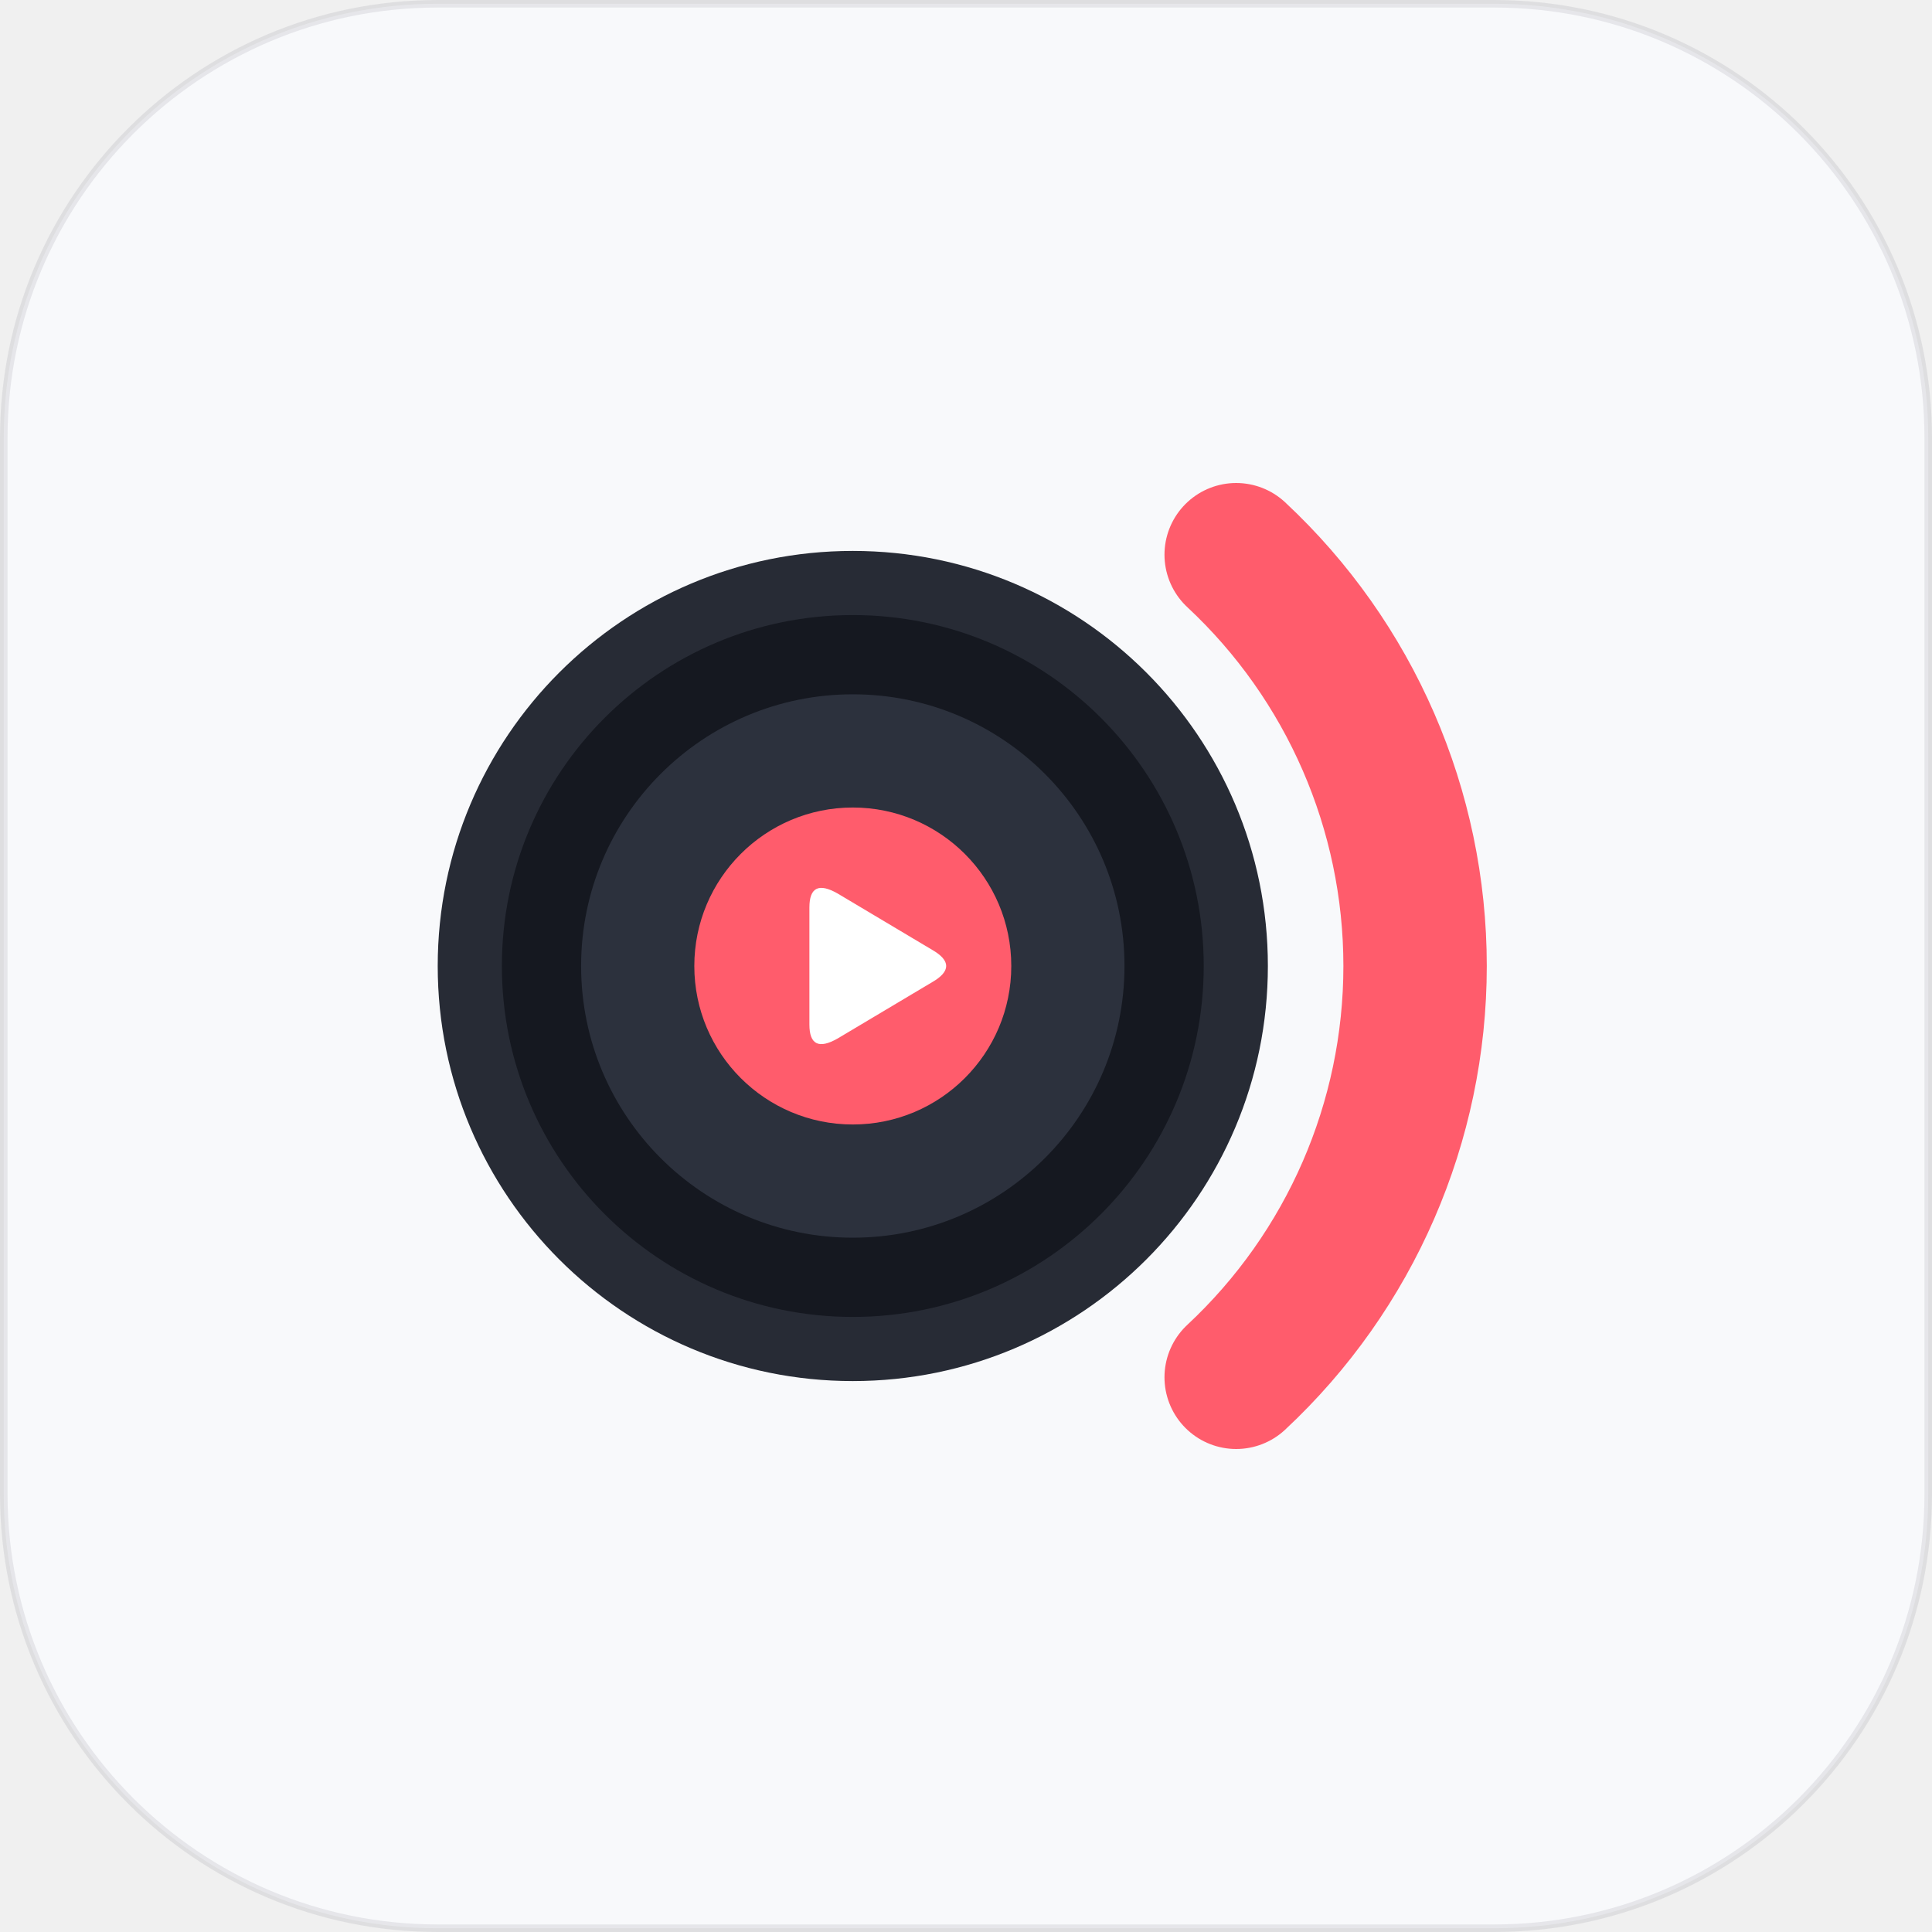
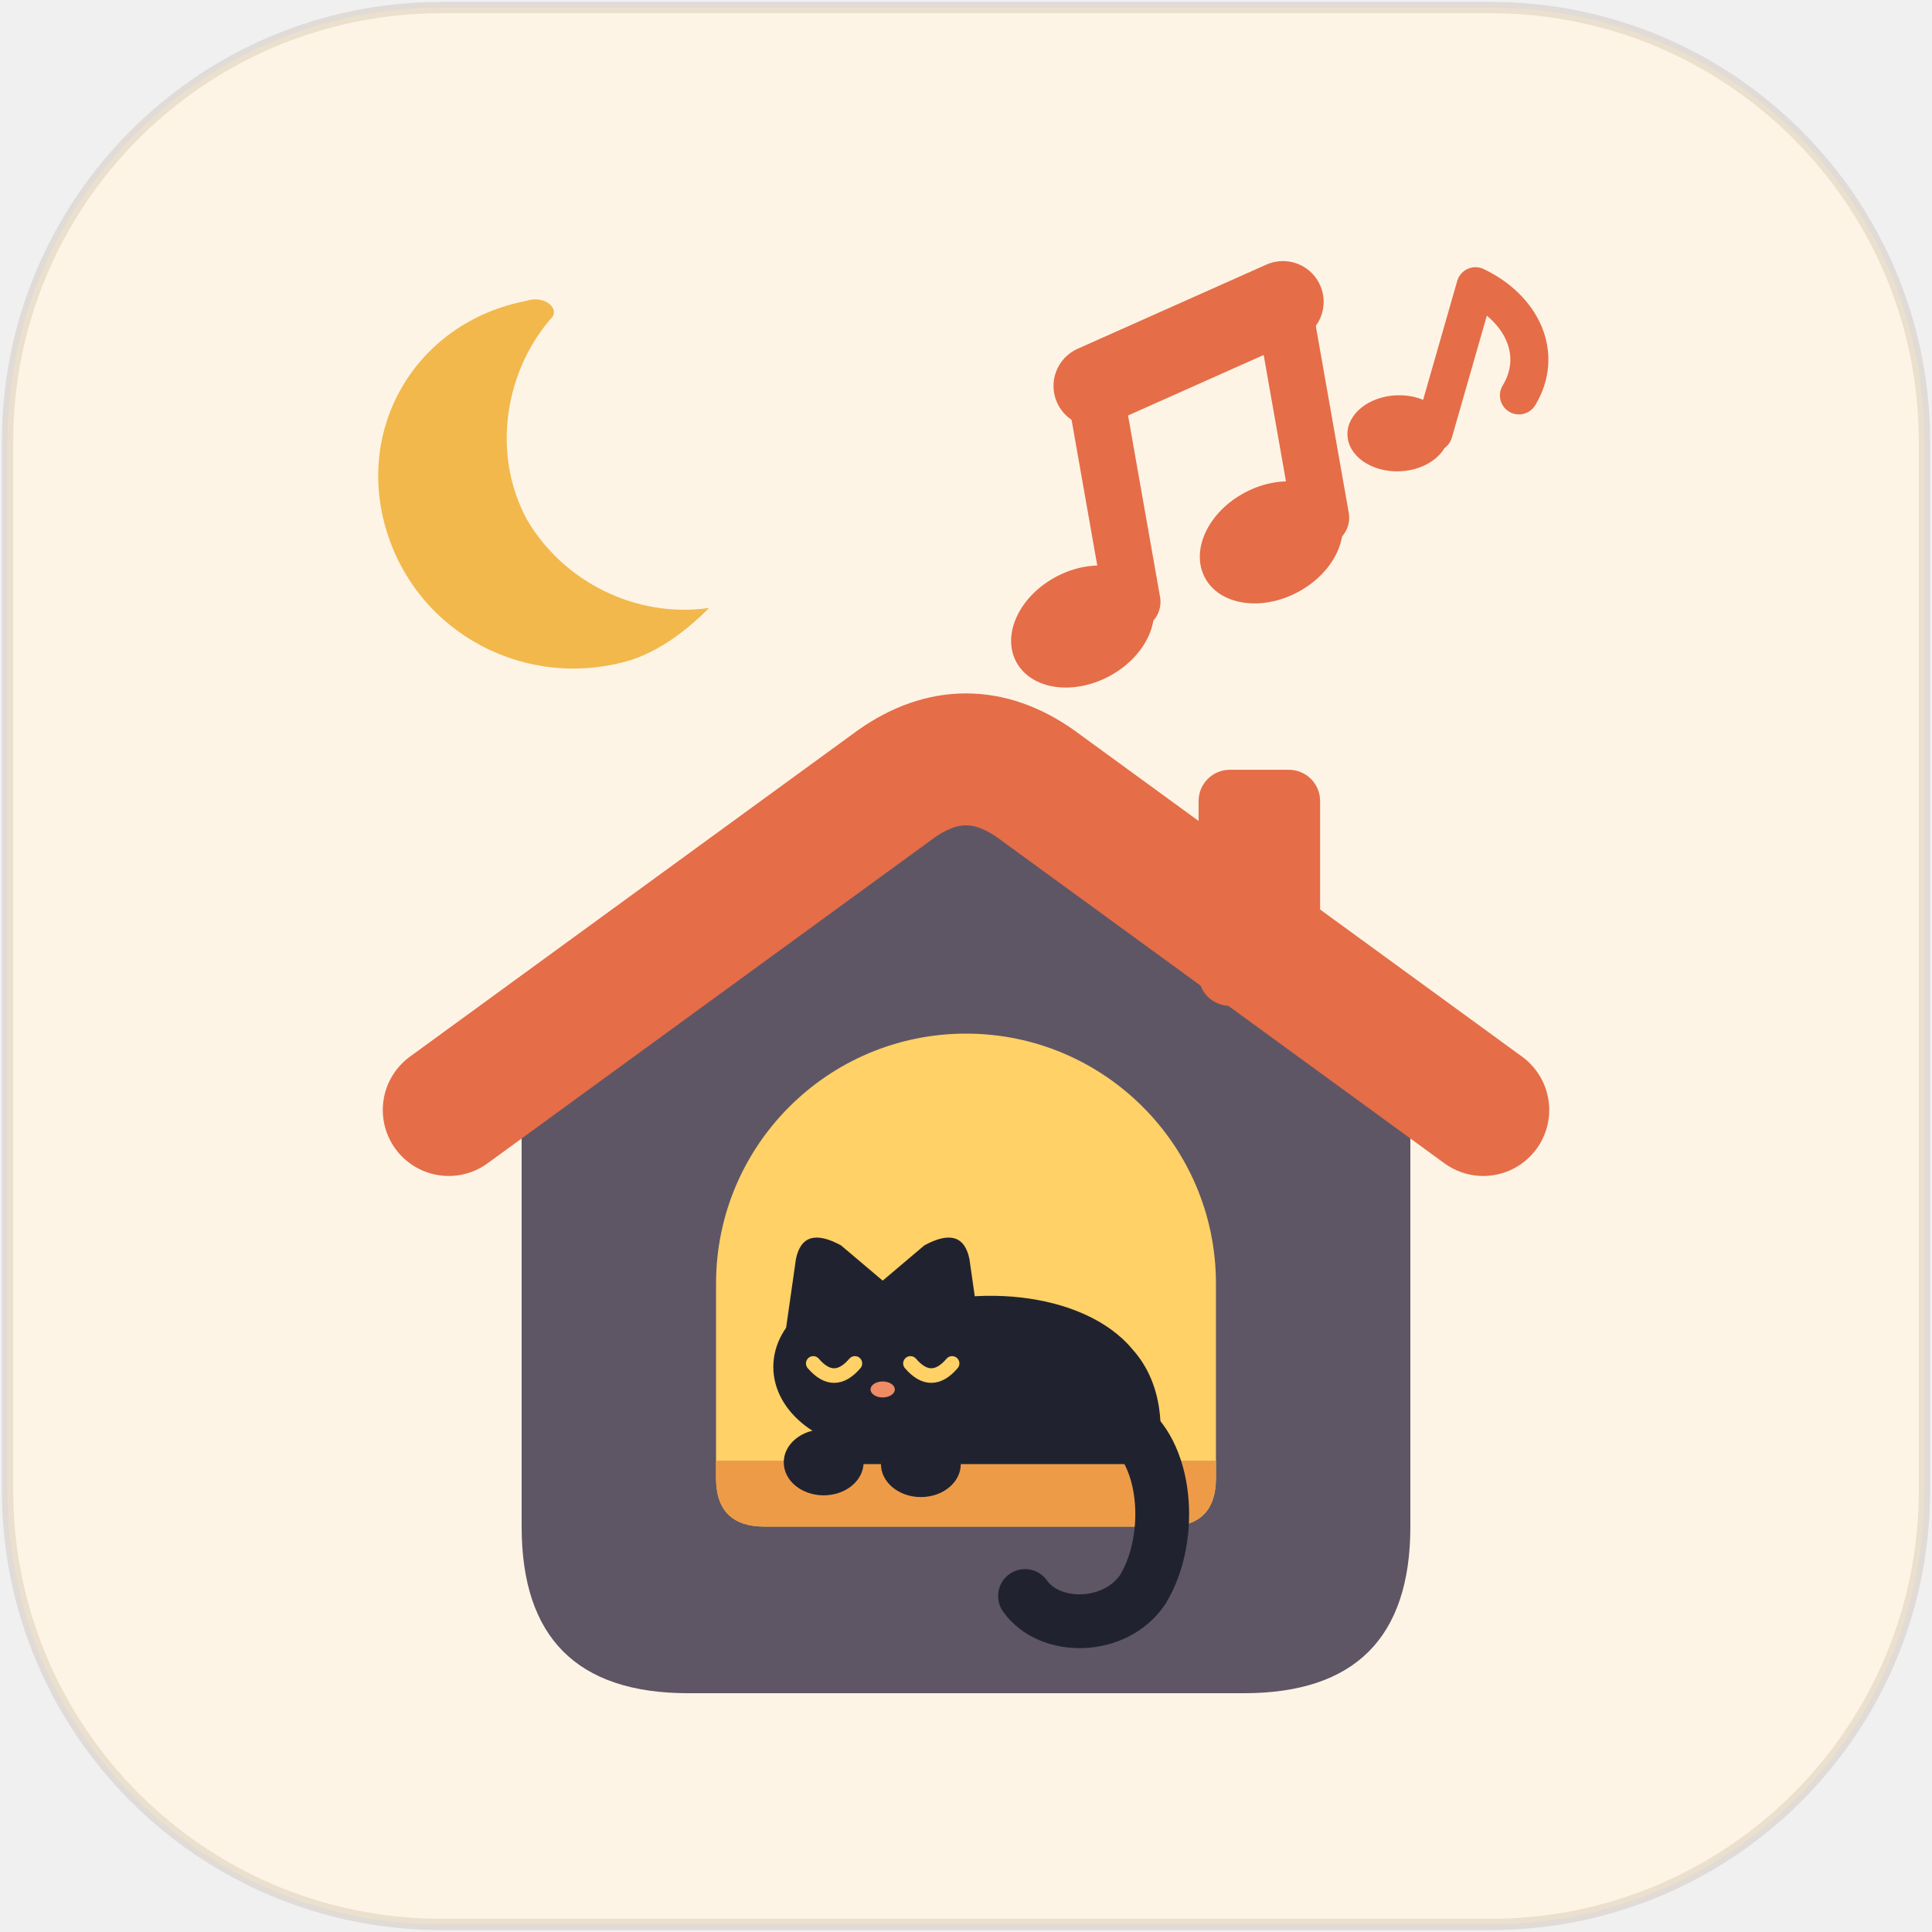
<svg xmlns="http://www.w3.org/2000/svg" viewBox="0 0 512 512" width="512" height="512" role="img" aria-labelledby="logo-light-title logo-light-desc">
-   <rect x="1" y="1" width="510" height="510" rx="115" fill="#F8F9FB" stroke="#0F172A" stroke-opacity="0.08" stroke-width="2" />
-   <circle cx="226" cy="256" r="110" fill="#272B35" />
-   <circle cx="226" cy="256" r="93" fill="#151820" />
-   <circle cx="226" cy="256" r="72" fill="#2C313D" />
-   <circle cx="226" cy="256" r="42" fill="#FF5C6C" />
-   <path d="M 214.5 240.5 L 214.5 271.5 Q 214.5 279.5 222.0 275.2 L 247.0 260.3 Q 254.5 256 247.0 251.7 L 222.0 236.8 Q 214.5 232.5 214.5 240.5 Z" fill="#FFFFFF" />
-   <path d="M 327.6 147.0 A 149 149 0 0 1 327.6 365.0" fill="none" stroke="#FF5C6C" stroke-width="38" stroke-linecap="round" />
+   <rect x="2" y="2" width="508" height="508" rx="115" fill="#FDF4E6" stroke="#7A583A" stroke-opacity="0.14" stroke-width="3" />
+   <g transform="translate(141 128) scale(1.38) translate(-156 -142)">
+     <path d="M 155 107 C 134 111 122 131 128 151 C 134 171 155 182 175 176 C 181 174 186 170 190 166 C 176 168 162 161 155 149 C 148 136 151 120 160 110 C 161 108 158 106 155 107 Z" fill="#F2B84B" />
+   </g>
+   <g transform="translate(312 122) rotate(-10) scale(1.66) translate(-24 -26)">
+     <path d="M 13 47 L 13 12 L 45 4 L 45 39" fill="none" stroke="#E56D48" stroke-width="9" stroke-linecap="round" stroke-linejoin="round" />
+     <path d="M 13 12 L 45 4" fill="none" stroke="#E56D48" stroke-width="13" stroke-linecap="round" />
+     <ellipse cx="4.5" cy="49.5" rx="12" ry="9" transform="rotate(-18 4.5 49.5)" fill="#E56D48" />
+     <ellipse cx="36.5" cy="41.5" rx="12" ry="9" transform="rotate(-18 36.5 41.5)" fill="#E56D48" />
+   </g>
+   <g transform="translate(387 98) rotate(16) scale(1.12) translate(-14 -24)">
+     <path d="M 12 40 L 12 4 C 24 6 32 15 29 26" fill="none" stroke="#E56D48" stroke-width="9" stroke-linecap="round" stroke-linejoin="round" />
+     <ellipse cx="4" cy="42.5" rx="12" ry="9" transform="rotate(-18 4 42.5)" fill="#E56D48" />
+   </g>
+   <g transform="translate(256 296) scale(0.92) translate(-256 -256)">
+     <path d="M 128 242 L 256 154 L 384 242 L 384 374 Q 384 422 336 422 L 176 422 Q 128 422 128 374 Z" fill="#5E5665" />
+     <rect x="323" y="156" width="35" height="68" rx="9" fill="#E56D48" />
+     <path d="M 107 254 L 236 160 Q 256 146 276 160 L 405 254" fill="none" stroke="#E56D48" stroke-width="38" stroke-linecap="round" stroke-linejoin="round" />
+     <path d="M 184 304 A 72 72 0 0 1 328 304 L 328 360 Q 328 374 314 374 L 198 374 Q 184 374 184 360 Z" fill="#FFD166" />
+     <path d="M 184 355 L 328 355 L 328 360 Q 328 374 314 374 L 198 374 Q 184 374 184 360 Z" fill="#EE9B48" />
+     <path d="M 232 314 C 256 303 290 306 304 323 C 313 333 313 347 311 356 L 222 356 Z" fill="#20232F" />
+     <path d="M 204 318 L 207 297 Q 209 287 220 293 L 233 304 Z" fill="#20232F" />
+     <path d="M 260 318 L 257 297 Q 255 287 244 293 L 231 304 Z" fill="#20232F" />
+     <ellipse cx="232" cy="328" rx="31.5" ry="24" fill="#20232F" />
+     <ellipse cx="215" cy="355.5" rx="11.5" ry="9.5" fill="#20232F" />
+     <ellipse cx="243" cy="356" rx="11.5" ry="9.5" fill="#20232F" />
+     <path d="M 212 327 Q 218 334 224 327" fill="none" stroke="#FFD166" stroke-width="4.2" stroke-linecap="round" />
+     <path d="M 240 327 Q 246 334 252 327" fill="none" stroke="#FFD166" stroke-width="4.2" stroke-linecap="round" />
+     <ellipse cx="232" cy="334.5" rx="3.5" ry="2.3" fill="#EF8B65" />
+     <path d="M 301 344 C 314 352 316 377 307 392 C 299 404 280 404 273 394" fill="none" stroke="#20232F" stroke-width="15.5" stroke-linecap="round" />
+   </g>
</svg>
